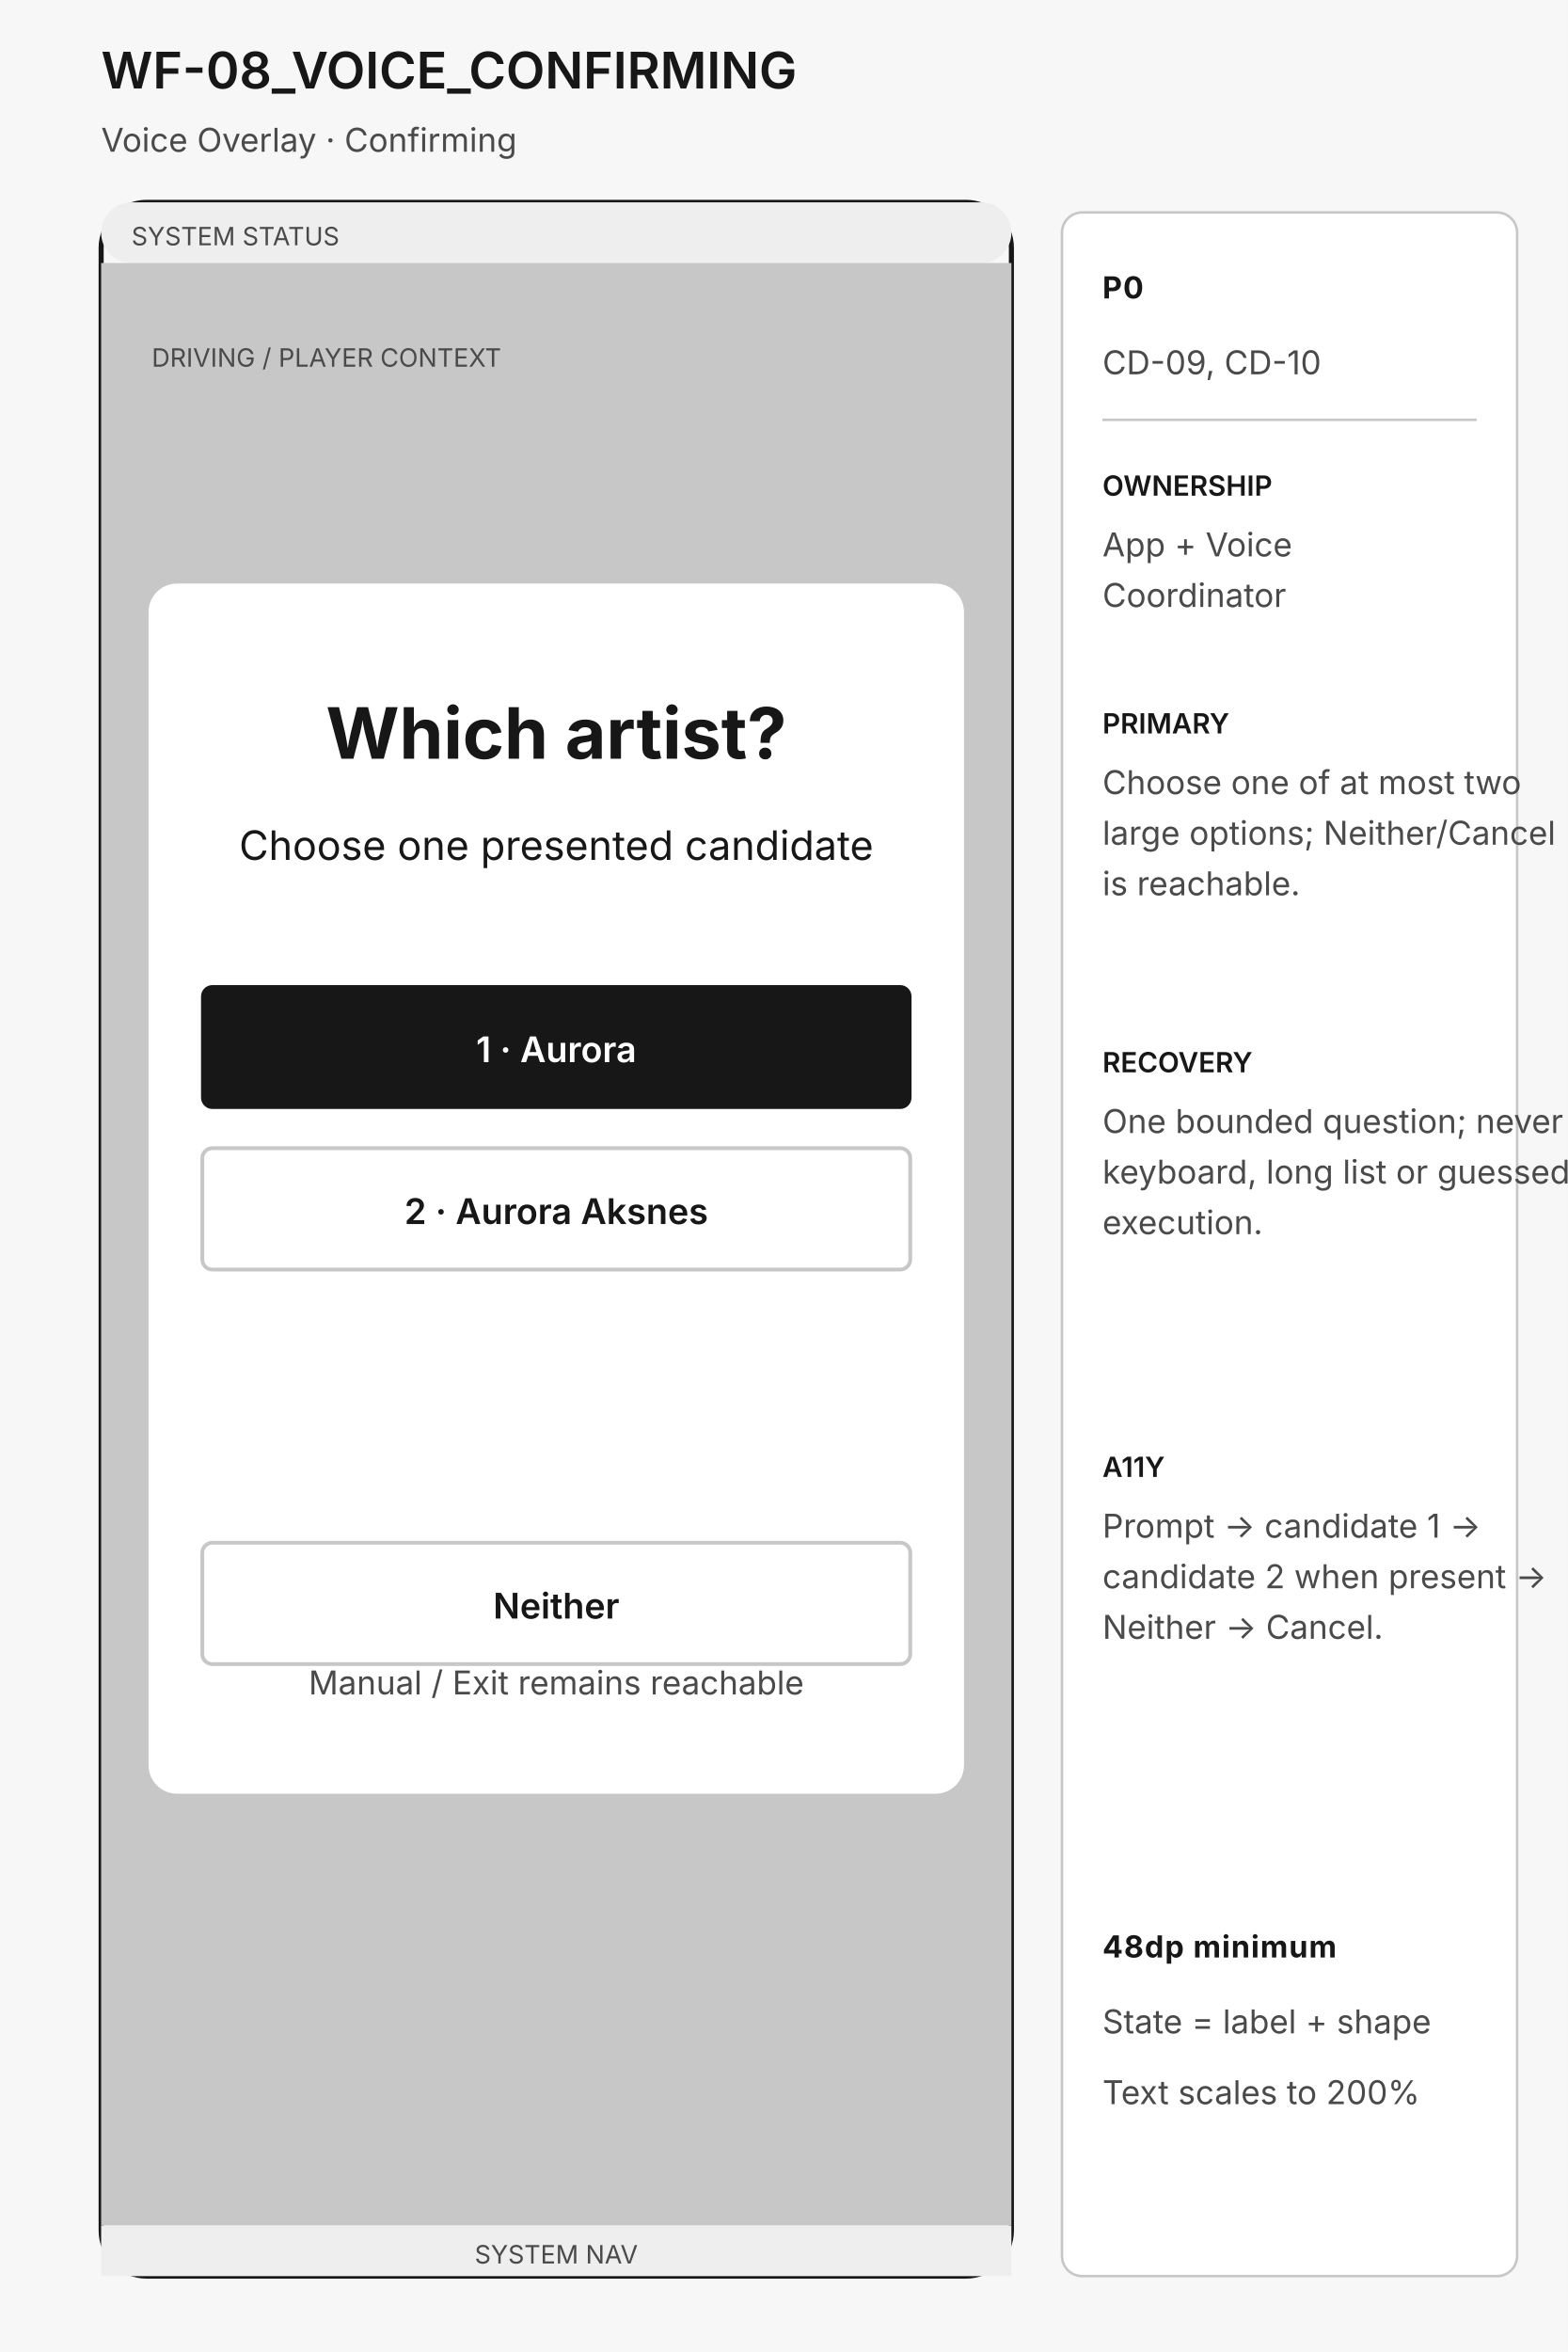
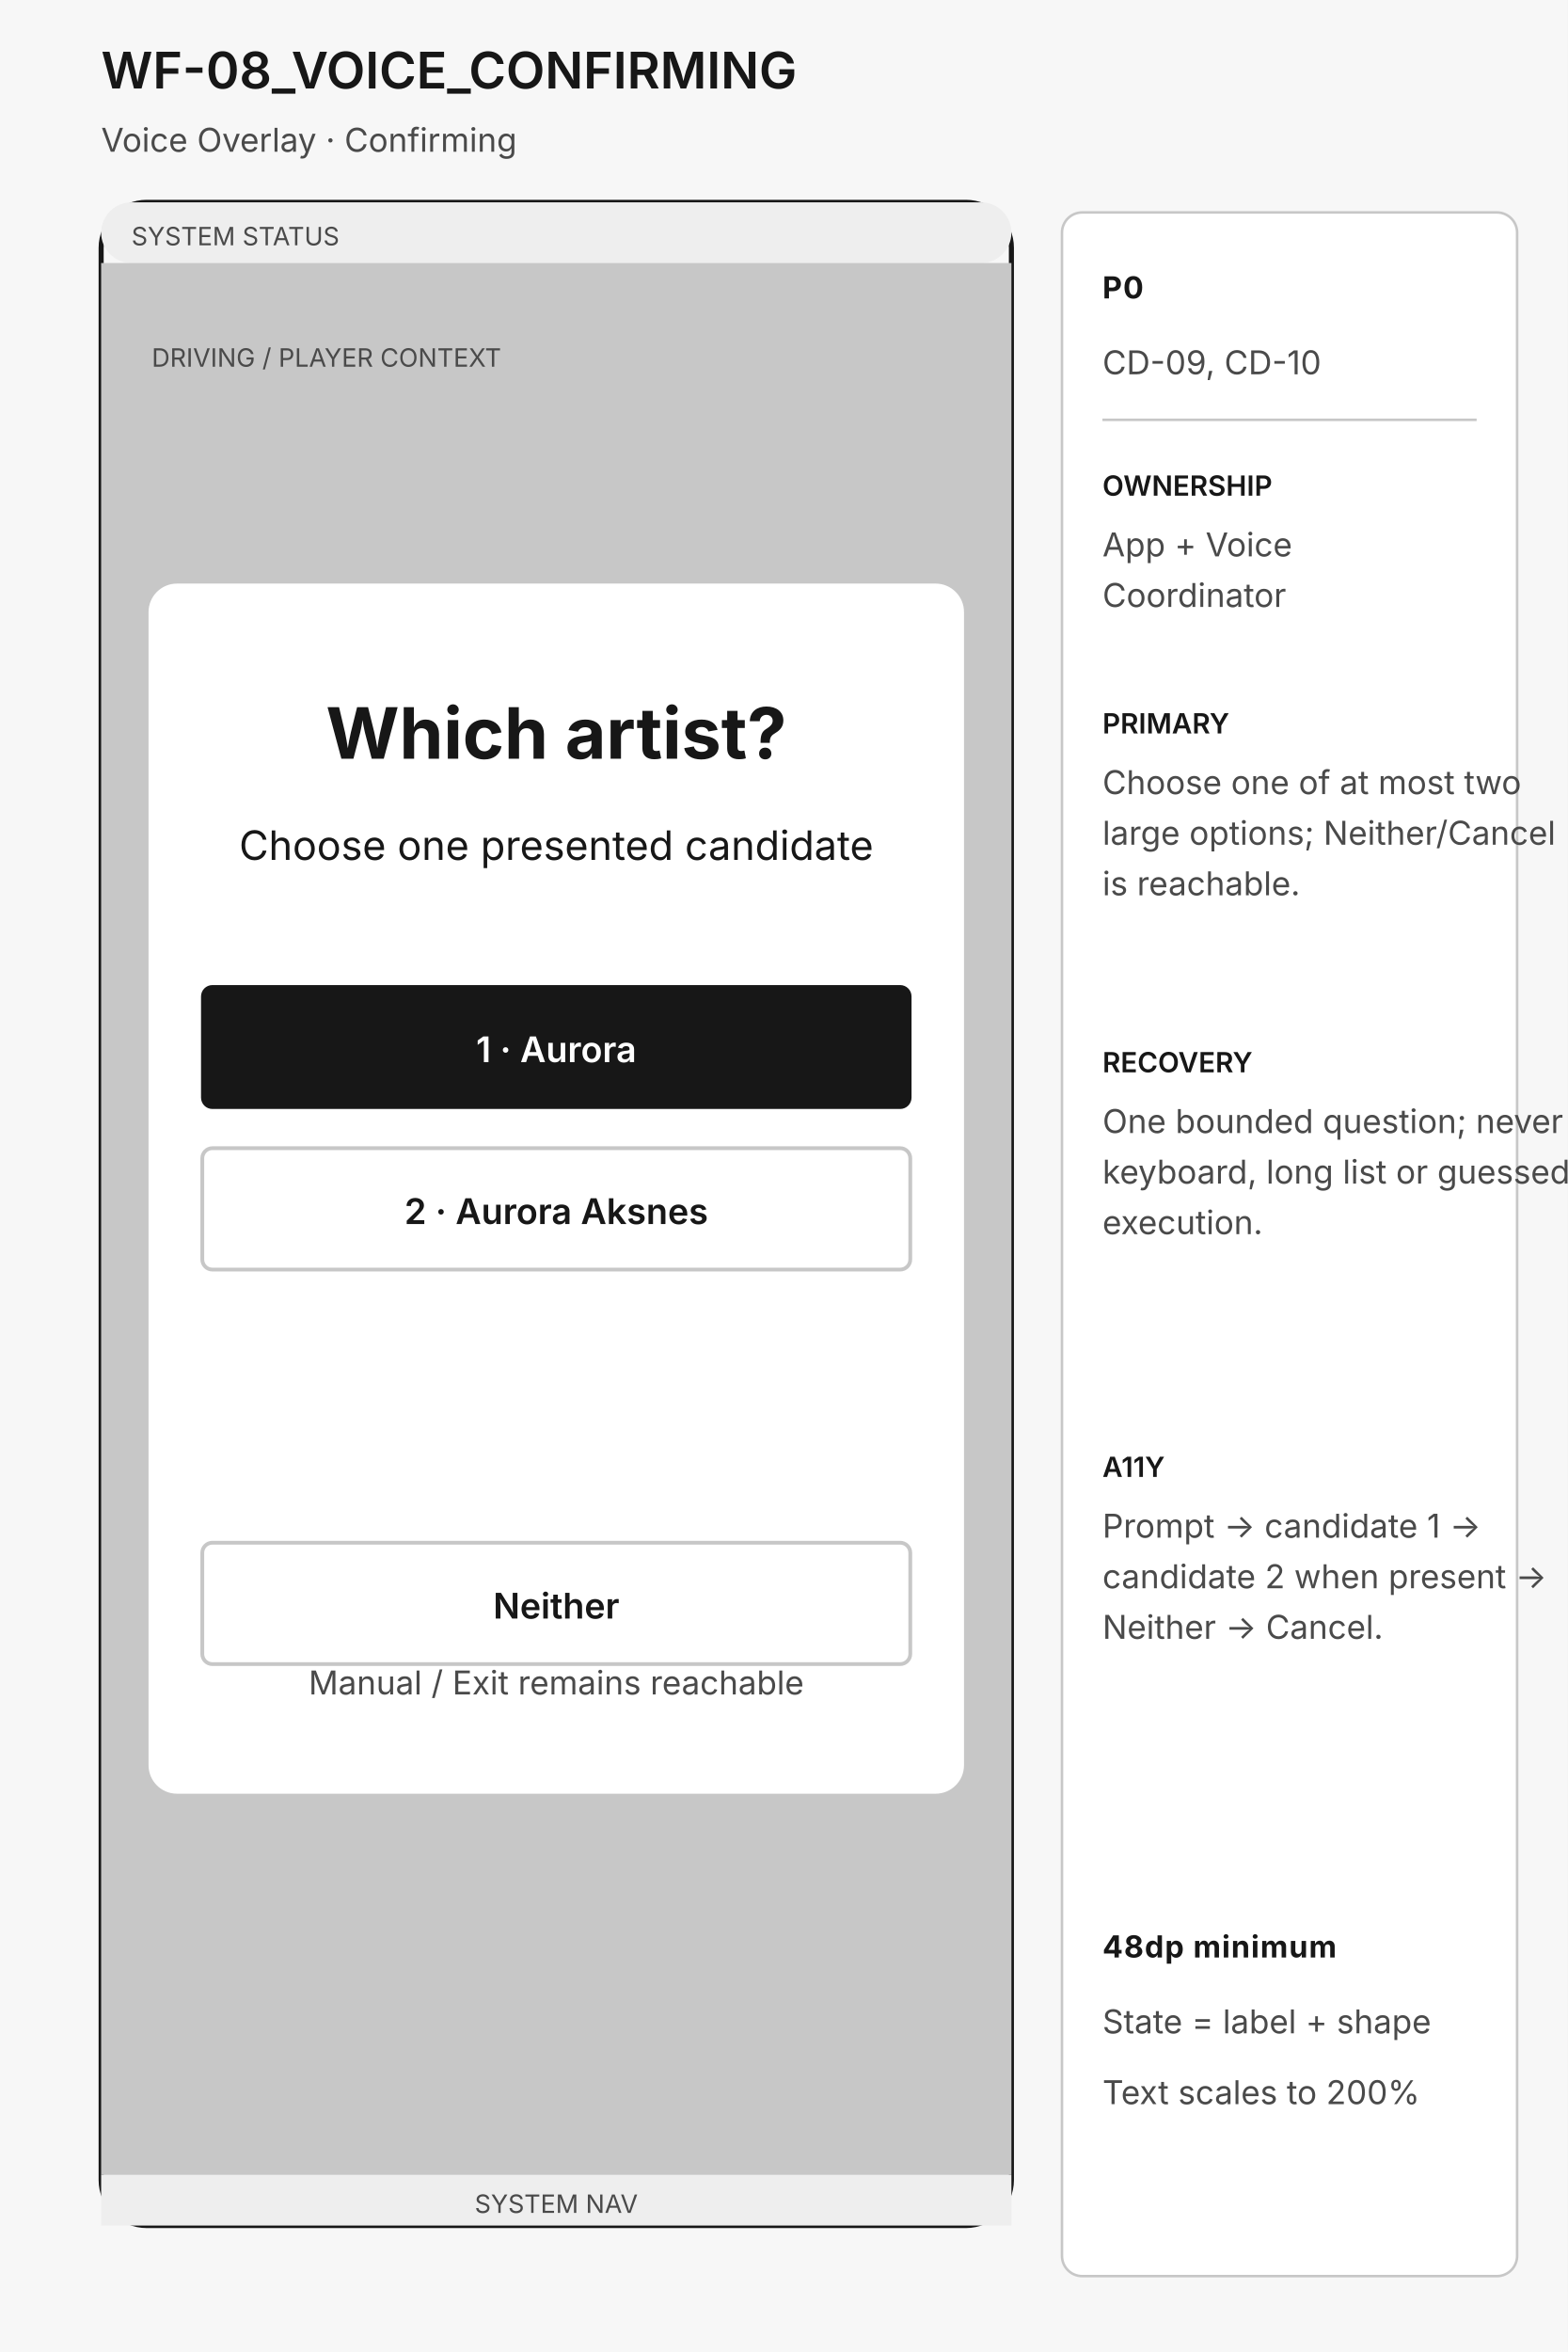
<svg xmlns="http://www.w3.org/2000/svg" width="620" height="930" viewBox="0 0 620 930" role="img" aria-labelledby="title desc" data-wf-id="WF-08_VOICE_CONFIRMING" data-state-ids="CD-09, CD-10" data-priority="P0">
  <style>text{font-family:Inter,Arial,sans-serif;fill:#171717}.title{font-size:28px;font-weight:700}.h1{font-size:24px;font-weight:600}.h2{font-size:20px;font-weight:600}.body{font-size:16px}.label{font-size:14px;font-weight:600}.note{font-size:13px;fill:#4A4A4A}.mini{font-size:11px;font-weight:600}.measure{font-size:10px;fill:#4A4A4A}.chip{font-size:12px;font-weight:700;letter-spacing:.4px}.device{fill:#F7F7F7;stroke:#171717;stroke-width:2}.surface{fill:#FFFFFF;stroke:#C7C7C7;stroke-width:1.5}.subtle{fill:#EEEEEE}.inverse{fill:#171717;stroke:#171717}.inverseText{fill:#FFFFFF}.touch{fill:none;stroke:#4A4A4A;stroke-width:1;stroke-dasharray:4 3}.selected{fill:#EEEEEE;stroke:#171717;stroke-width:2}.system{fill:#F7F7F7;stroke:#4A4A4A;stroke-width:1.5;stroke-dasharray:7 5}.annotation{fill:#FFFFFF;stroke:#C7C7C7}.divider{stroke:#C7C7C7}</style>
  <rect width="620" height="930" fill="#F7F7F7" />
  <text x="40" y="35" class="h2" text-anchor="start">WF-08_VOICE_CONFIRMING</text>
  <text x="40" y="60" class="note" text-anchor="start">Voice Overlay · Confirming</text>
-   <rect x="40" y="80" width="360" height="820" rx="18" class="device" />
+   <rect x="40" y="80" width="360" height="800" rx="18" class="device" />
  <rect x="40" y="80" width="360" height="24" rx="12" class="subtle" />
  <text x="52" y="97" class="measure" text-anchor="start">SYSTEM STATUS</text>
-   <rect x="40" y="104" width="360" height="776" fill="#C7C7C7" />
+   <rect x="40" y="104" width="360" height="756" fill="#C7C7C7" />
  <text x="60" y="145" class="measure" text-anchor="start">DRIVING / PLAYER CONTEXT</text>
  <rect x="58" y="230" width="324" height="480" rx="12" class="surface" />
  <text x="220" y="300" class="title" text-anchor="middle">Which artist?</text>
  <text x="220" y="340" class="body" text-anchor="middle">Choose one presented candidate</text>
  <g data-touch-min="48">
    <rect x="80" y="390" width="280" height="48" rx="4" class="inverse" />
    <text x="220" y="420" class="label inverseText" text-anchor="middle">1 · Aurora</text>
  </g>
  <g data-touch-min="48">
    <rect x="80" y="454" width="280" height="48" rx="4" class="surface" />
    <text x="220" y="484" class="label" text-anchor="middle">2 · Aurora Aksnes</text>
  </g>
  <g data-touch-min="48">
    <rect x="80" y="610" width="280" height="48" rx="4" class="surface" />
    <text x="220" y="640" class="label" text-anchor="middle">Neither</text>
  </g>
  <text x="220" y="670" class="note" text-anchor="middle">Manual / Exit remains reachable</text>
-   <rect x="40" y="880" width="360" height="20" class="subtle" />
-   <text x="220" y="895" class="measure" text-anchor="middle">SYSTEM NAV</text>
+   <rect x="40" y="860" width="360" height="20" class="subtle" />
+   <text x="220" y="875" class="measure" text-anchor="middle">SYSTEM NAV</text>
  <g transform="translate(420 84)">
    <rect width="180" height="816" rx="8" class="annotation" />
    <text x="16" y="34" class="chip" text-anchor="start">P0</text>
    <text x="16" y="64" class="note" text-anchor="start">CD-09, CD-10</text>
    <line x1="16" y1="82" x2="164" y2="82" class="divider" />
    <text x="16" y="112" class="mini" text-anchor="start">OWNERSHIP</text>
    <text x="16" y="136" class="note" text-anchor="start">App + Voice</text>
    <text x="16" y="156" class="note" text-anchor="start">Coordinator</text>
    <text x="16" y="206" class="mini" text-anchor="start">PRIMARY</text>
    <text x="16" y="230" class="note" text-anchor="start">Choose one of at most two</text>
    <text x="16" y="250" class="note" text-anchor="start">large options; Neither/Cancel</text>
    <text x="16" y="270" class="note" text-anchor="start">is reachable.</text>
    <text x="16" y="340" class="mini" text-anchor="start">RECOVERY</text>
    <text x="16" y="364" class="note" text-anchor="start">One bounded question; never</text>
    <text x="16" y="384" class="note" text-anchor="start">keyboard, long list or guessed</text>
    <text x="16" y="404" class="note" text-anchor="start">execution.</text>
    <text x="16" y="500" class="mini" text-anchor="start">A11Y</text>
    <text x="16" y="524" class="note" text-anchor="start">Prompt → candidate 1 →</text>
    <text x="16" y="544" class="note" text-anchor="start">candidate 2 when present →</text>
    <text x="16" y="564" class="note" text-anchor="start">Neither → Cancel.</text>
    <text x="16" y="690" class="chip" text-anchor="start">48dp minimum</text>
    <text x="16" y="720" class="note" text-anchor="start">State = label + shape</text>
    <text x="16" y="748" class="note" text-anchor="start">Text scales to 200%</text>
  </g>
</svg>
